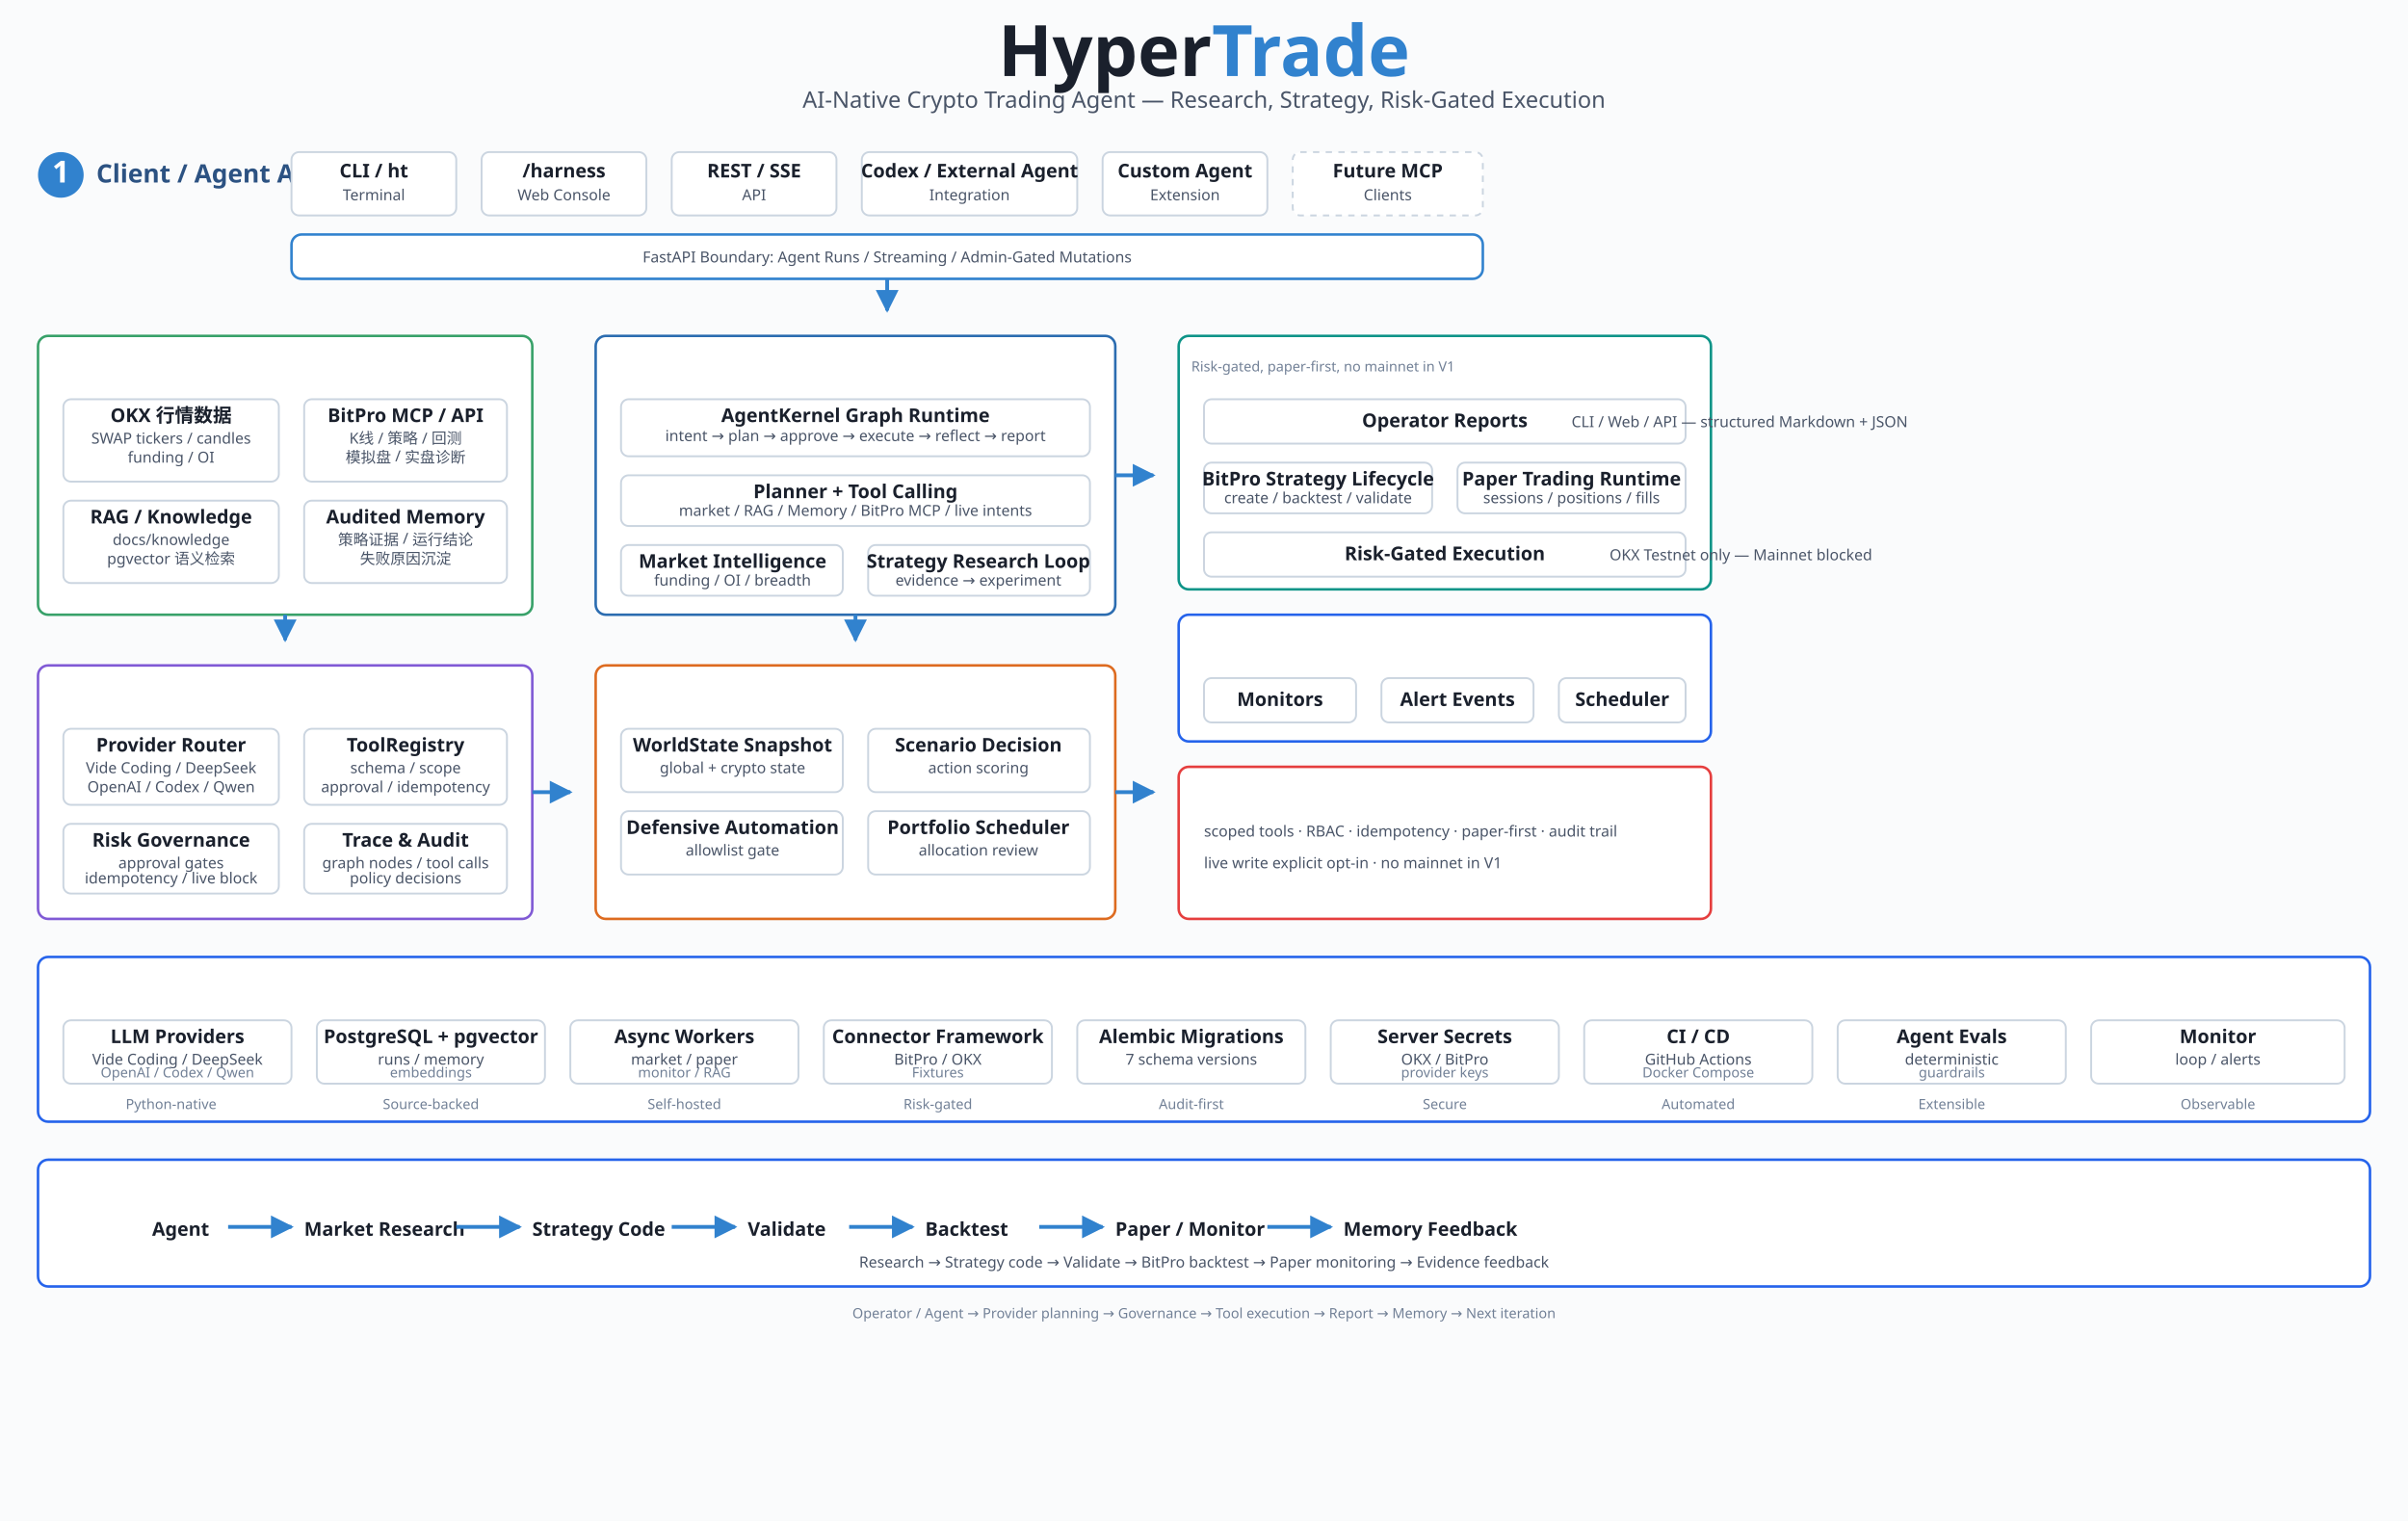
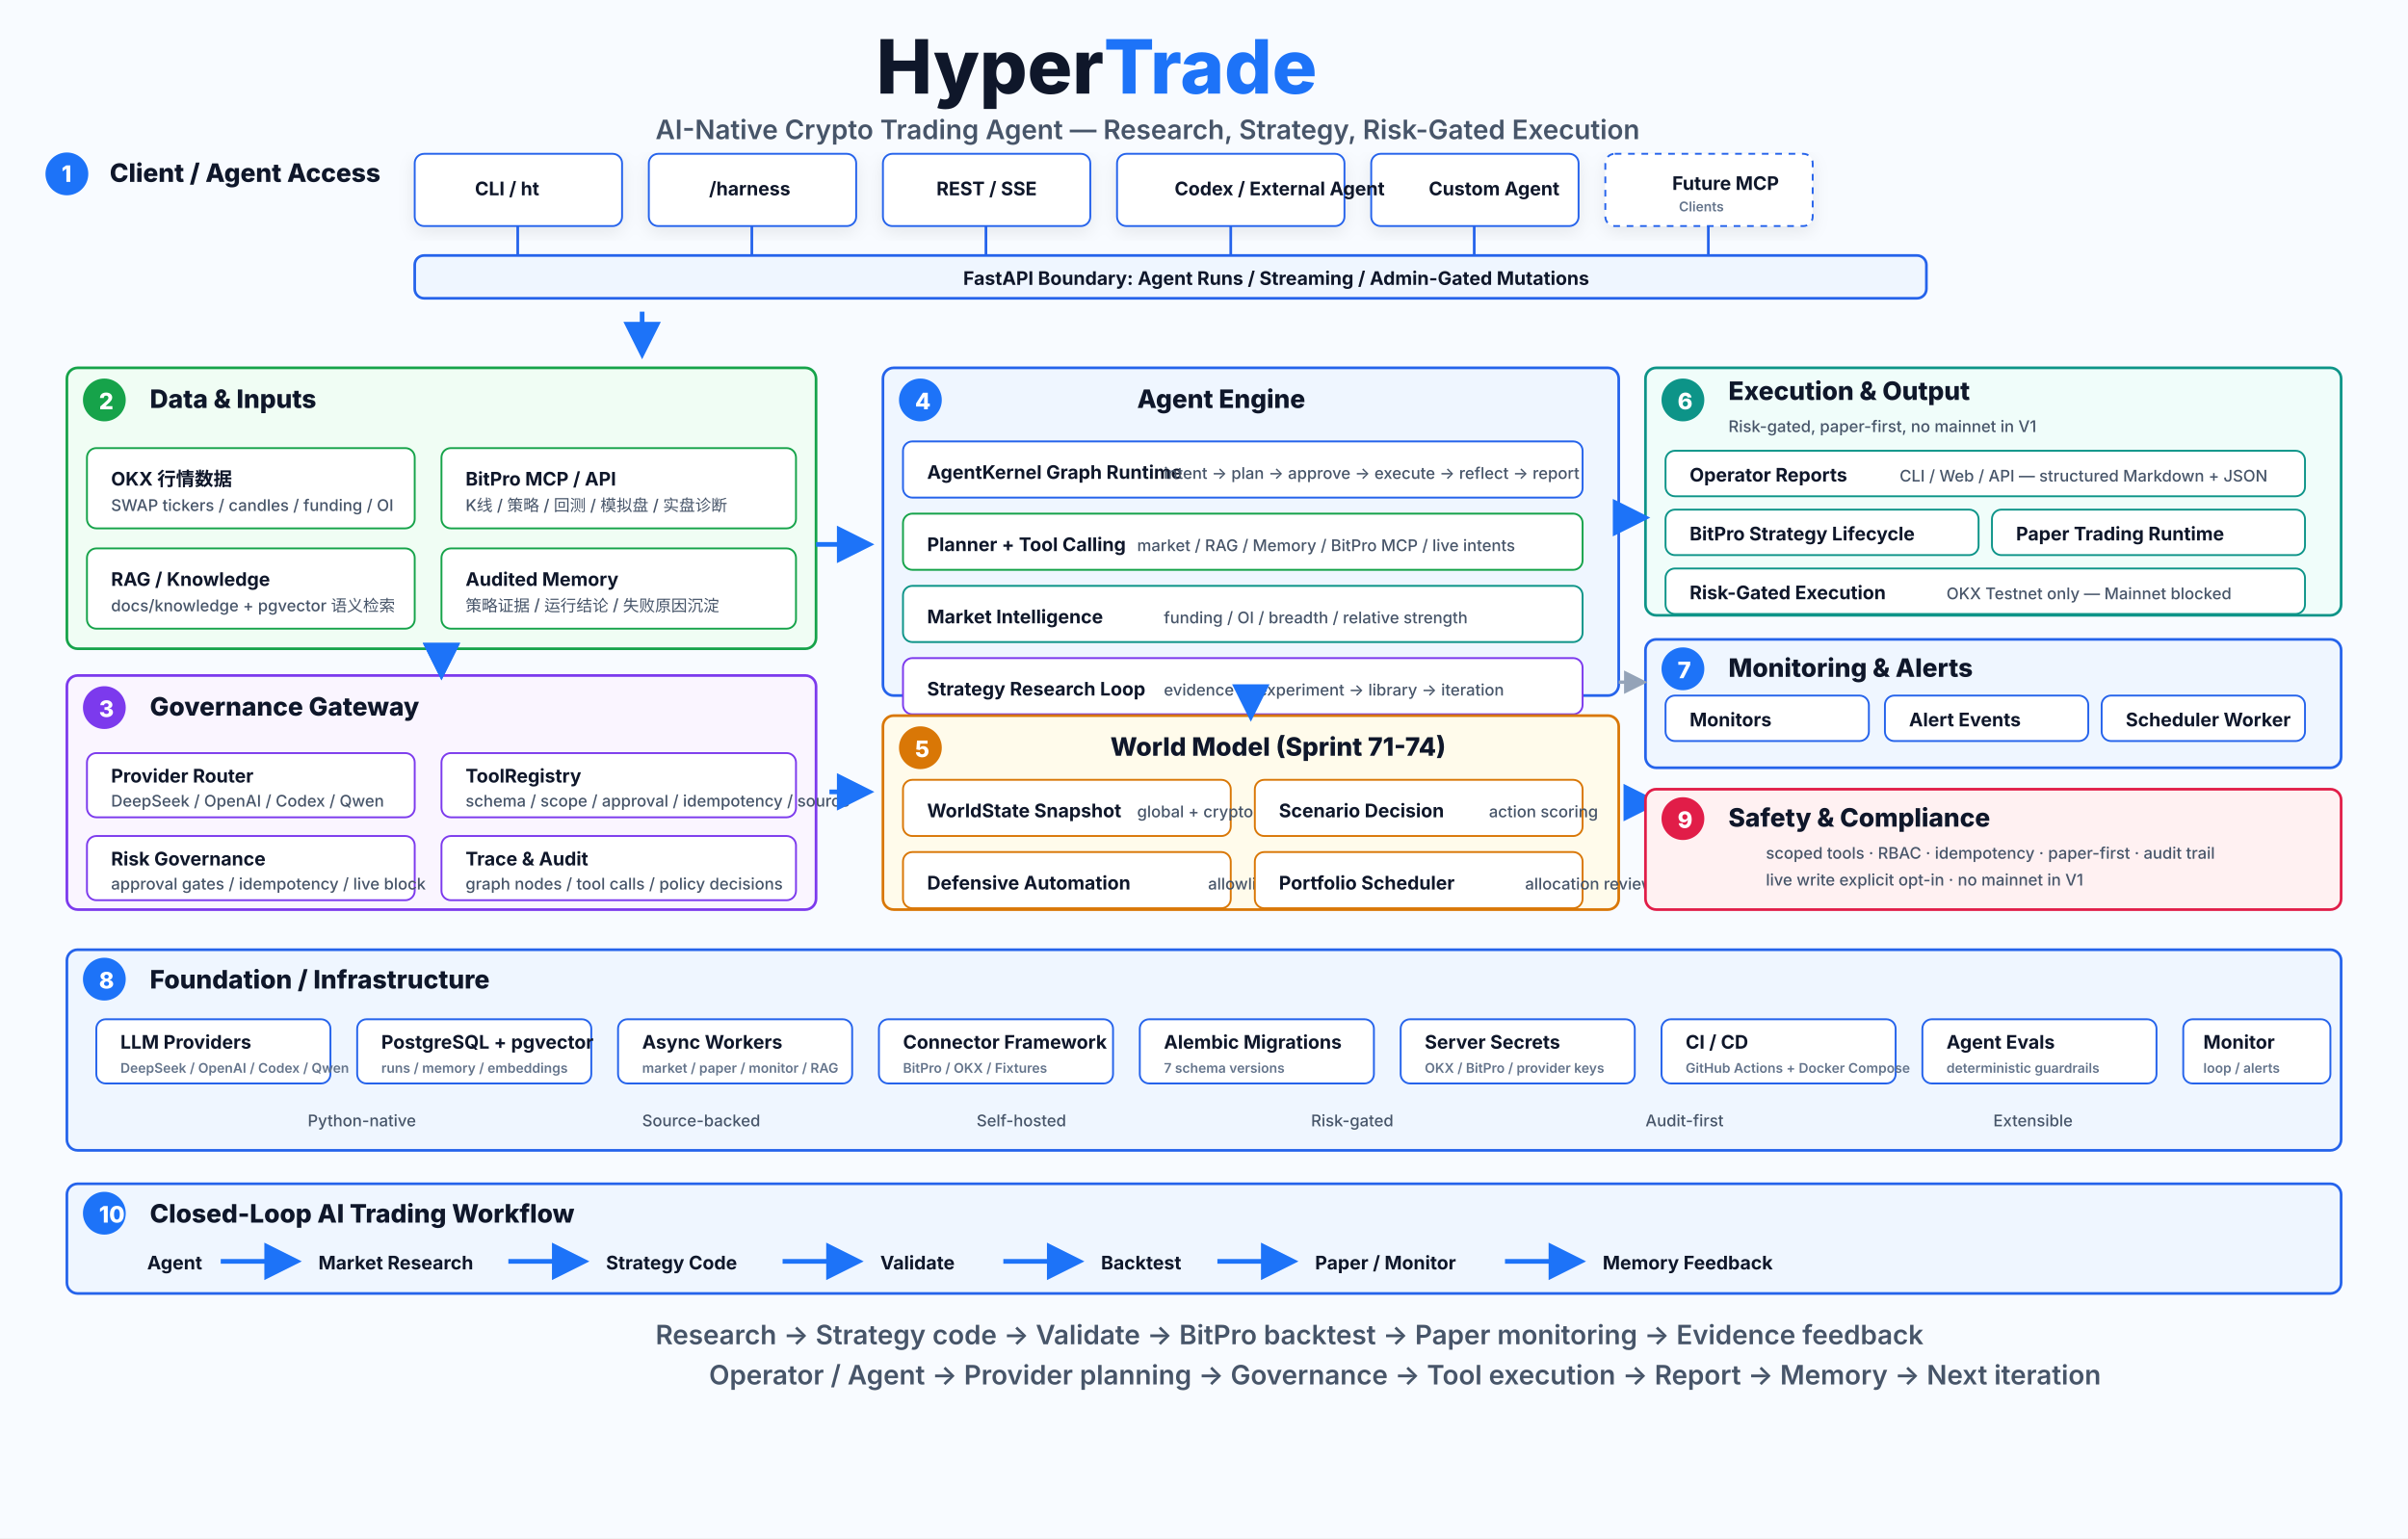
- <svg xmlns="http://www.w3.org/2000/svg" width="1900" height="1200" viewBox="0 0 1900 1200">
+ <svg xmlns="http://www.w3.org/2000/svg" width="1800" height="1150" viewBox="0 0 1800 1150" role="img" aria-labelledby="title desc">
  <defs>
    <style>
-       .title{font:bold 56px system-ui,sans-serif;fill:#1a202c}
-       .subtitle{font:500 18px system-ui,sans-serif;fill:#4a5568}
-       .layer-num{font:bold 24px system-ui,sans-serif;fill:#fff}
-       .layer-title{font:bold 20px system-ui,sans-serif}
-       .card-title{font:600 15px system-ui,sans-serif;fill:#1a202c}
-       .card-text{font:400 12px system-ui,sans-serif;fill:#4a5568}
-       .small-text{font:400 11px system-ui,sans-serif;fill:#718096}
- 
-       .panel{fill:#fff;stroke-width:2;rx:8}
-       .panel-client{stroke:#3182ce}
-       .panel-data{stroke:#38a169}
-       .panel-governance{stroke:#805ad5}
-       .panel-engine{stroke:#2b6cb0}
-       .panel-world{stroke:#dd6b20}
-       .panel-output{stroke:#0d9488}
-       .panel-monitor{stroke:#2563eb}
-       .panel-safety{stroke:#e53e3e}
-       .panel-infra{stroke:#2563eb}
-       .panel-workflow{stroke:#2563eb}
- 
-       .badge{rx:20}
-       .badge-client{fill:#3182ce}
-       .badge-data{fill:#38a169}
-       .badge-governance{fill:#805ad5}
-       .badge-engine{fill:#2b6cb0}
-       .badge-world{fill:#dd6b20}
-       .badge-output{fill:#0d9488}
-       .badge-monitor{fill:#2563eb}
-       .badge-safety{fill:#e53e3e}
-       .badge-infra{fill:#2563eb}
-       .badge-workflow{fill:#2563eb}
- 
-       .arrow{stroke:#3182ce;stroke-width:3;fill:none;marker-end:url(#arrowhead)}
-       .card{fill:#fff;stroke:#cbd5e0;stroke-width:1.5;rx:6}
+       .bg{fill:#f8fbff}.title{font:800 56px Inter,Arial,sans-serif;fill:#0f172a}.accent{fill:#1d73f8}.sub{font:600 20px Inter,Arial,sans-serif;fill:#475569}.panel-title{font:800 19px Inter,Arial,sans-serif;fill:#0f172a}.card-title{font:700 14px Inter,Arial,sans-serif;fill:#0f172a}.body{font:500 12px Inter,Arial,sans-serif;fill:#475569}.small{font:600 10px Inter,Arial,sans-serif;fill:#64748b}.num{font:800 17px Inter,Arial,sans-serif;fill:#fff}.blue{fill:#eff6ff;stroke:#2563eb}.green{fill:#f0fdf4;stroke:#16a34a}.purple{fill:#faf5ff;stroke:#7c3aed}.teal{fill:#f0fdfa;stroke:#0d9488}.red{fill:#fff1f2;stroke:#e11d48}.amber{fill:#fffbeb;stroke:#d97706}.slate{fill:#f8fafc;stroke:#94a3b8}.card{fill:#fff;stroke-width:1.4}.panel{stroke-width:2}.arrow{stroke:#1d73f8;stroke-width:3.5;fill:none;marker-end:url(#arrow)}.dash{stroke:#94a3b8;stroke-width:2.5;fill:none;stroke-dasharray:7 7;marker-end:url(#arrowMuted)}
    </style>
-     <marker id="arrowhead" viewBox="0 0 10 10" refX="9" refY="5" markerWidth="6" markerHeight="6" orient="auto">
-       <path d="M 0 0 L 10 5 L 0 10 z" fill="#3182ce" />
+     <marker id="arrow" viewBox="0 0 10 10" refX="8" refY="5" markerWidth="8" markerHeight="8" orient="auto">
+       <path d="M0 0 10 5 0 10z" fill="#1d73f8" />
    </marker>
+     <marker id="arrowMuted" viewBox="0 0 10 10" refX="8" refY="5" markerWidth="7" markerHeight="7" orient="auto">
+       <path d="M0 0 10 5 0 10z" fill="#94a3b8" />
+     </marker>
+     <filter id="shadow" x="-10%" y="-10%" width="120%" height="130%">
+       <feDropShadow dx="0" dy="4" stdDeviation="6" flood-color="#0f172a" flood-opacity=".08" />
+     </filter>
  </defs>
-   <rect width="1900" height="1200" fill="#fafbfc" />
-   <text x="950" y="60" class="title" text-anchor="middle">Hyper<tspan fill="#3182ce">Trade</tspan>
+   <rect class="bg" width="1800" height="1150" />
+   <text x="655" y="70" class="title">Hyper<tspan class="accent">Trade</tspan>
  </text>
-   <text x="950" y="85" class="subtitle" text-anchor="middle">AI-Native Crypto Trading Agent — Research, Strategy, Risk-Gated Execution</text>
-   <g id="layer-1">
-     <rect class="badge badge-client" x="30" y="120" width="36" height="36" />
-     <text x="48" y="144" class="layer-num" text-anchor="middle">1</text>
-     <text x="76" y="144" class="layer-title" fill="#2c5282">Client / Agent Access</text>
-     <rect class="card" x="230" y="120" width="130" height="50" />
-     <text x="295" y="140" class="card-title" text-anchor="middle">CLI / ht</text>
-     <text x="295" y="158" class="card-text" text-anchor="middle">Terminal</text>
-     <rect class="card" x="380" y="120" width="130" height="50" />
-     <text x="445" y="140" class="card-title" text-anchor="middle">/harness</text>
-     <text x="445" y="158" class="card-text" text-anchor="middle">Web Console</text>
-     <rect class="card" x="530" y="120" width="130" height="50" />
-     <text x="595" y="140" class="card-title" text-anchor="middle">REST / SSE</text>
-     <text x="595" y="158" class="card-text" text-anchor="middle">API</text>
-     <rect class="card" x="680" y="120" width="170" height="50" />
-     <text x="765" y="140" class="card-title" text-anchor="middle">Codex / External Agent</text>
-     <text x="765" y="158" class="card-text" text-anchor="middle">Integration</text>
-     <rect class="card" x="870" y="120" width="130" height="50" />
-     <text x="935" y="140" class="card-title" text-anchor="middle">Custom Agent</text>
-     <text x="935" y="158" class="card-text" text-anchor="middle">Extension</text>
-     <rect class="card" x="1020" y="120" width="150" height="50" stroke-dasharray="5,5" />
-     <text x="1095" y="140" class="card-title" text-anchor="middle">Future MCP</text>
-     <text x="1095" y="158" class="card-text" text-anchor="middle">Clients</text>
-     <rect class="panel panel-client" x="230" y="185" width="940" height="35" />
-     <text x="700" y="207" class="card-text" text-anchor="middle" fill="#2c5282">FastAPI Boundary: Agent Runs / Streaming / Admin-Gated Mutations</text>
-   </g>
-   <path class="arrow" d="M 700 220 L 700 245" />
-   <g id="layer-2">
-     <rect class="badge badge-data" x="30" y="265" width="36" height="36" />
-     <text x="48" y="289" class="layer-num" text-anchor="middle">2</text>
-     <text x="76" y="289" class="layer-title" fill="#22543d">Data &amp; Inputs</text>
-     <rect class="panel panel-data" x="30" y="265" width="390" height="220" />
-     <rect class="card" x="50" y="315" width="170" height="65" />
-     <text x="135" y="333" class="card-title" text-anchor="middle">OKX 行情数据</text>
-     <text x="135" y="350" class="card-text" text-anchor="middle">SWAP tickers / candles</text>
-     <text x="135" y="365" class="card-text" text-anchor="middle">funding / OI</text>
-     <rect class="card" x="240" y="315" width="160" height="65" />
-     <text x="320" y="333" class="card-title" text-anchor="middle">BitPro MCP / API</text>
-     <text x="320" y="350" class="card-text" text-anchor="middle">K线 / 策略 / 回测</text>
-     <text x="320" y="365" class="card-text" text-anchor="middle">模拟盘 / 实盘诊断</text>
-     <rect class="card" x="50" y="395" width="170" height="65" />
-     <text x="135" y="413" class="card-title" text-anchor="middle">RAG / Knowledge</text>
-     <text x="135" y="430" class="card-text" text-anchor="middle">docs/knowledge</text>
-     <text x="135" y="445" class="card-text" text-anchor="middle">pgvector 语义检索</text>
-     <rect class="card" x="240" y="395" width="160" height="65" />
-     <text x="320" y="413" class="card-title" text-anchor="middle">Audited Memory</text>
-     <text x="320" y="430" class="card-text" text-anchor="middle">策略证据 / 运行结论</text>
-     <text x="320" y="445" class="card-text" text-anchor="middle">失败原因沉淀</text>
-   </g>
-   <path class="arrow" d="M 225 485 L 225 505" />
-   <g id="layer-3">
-     <rect class="badge badge-governance" x="30" y="525" width="36" height="36" />
-     <text x="48" y="549" class="layer-num" text-anchor="middle">3</text>
-     <text x="76" y="549" class="layer-title" fill="#44337a">Governance Gateway</text>
-     <rect class="panel panel-governance" x="30" y="525" width="390" height="200" />
-     <rect class="card" x="50" y="575" width="170" height="60" />
-     <text x="135" y="593" class="card-title" text-anchor="middle">Provider Router</text>
-     <text x="135" y="610" class="card-text" text-anchor="middle">Vide Coding / DeepSeek</text>
-     <text x="135" y="625" class="card-text" text-anchor="middle">OpenAI / Codex / Qwen</text>
-     <rect class="card" x="240" y="575" width="160" height="60" />
-     <text x="320" y="593" class="card-title" text-anchor="middle">ToolRegistry</text>
-     <text x="320" y="610" class="card-text" text-anchor="middle">schema / scope</text>
-     <text x="320" y="625" class="card-text" text-anchor="middle">approval / idempotency</text>
-     <rect class="card" x="50" y="650" width="170" height="55" />
-     <text x="135" y="668" class="card-title" text-anchor="middle">Risk Governance</text>
-     <text x="135" y="685" class="card-text" text-anchor="middle">approval gates</text>
-     <text x="135" y="697" class="card-text" text-anchor="middle">idempotency / live block</text>
-     <rect class="card" x="240" y="650" width="160" height="55" />
-     <text x="320" y="668" class="card-title" text-anchor="middle">Trace &amp; Audit</text>
-     <text x="320" y="685" class="card-text" text-anchor="middle">graph nodes / tool calls</text>
-     <text x="320" y="697" class="card-text" text-anchor="middle">policy decisions</text>
-   </g>
-   <path class="arrow" d="M 420 625 L 450 625" />
-   <g id="layer-4">
-     <rect class="badge badge-engine" x="470" y="265" width="36" height="36" />
-     <text x="488" y="289" class="layer-num" text-anchor="middle">4</text>
-     <text x="516" y="289" class="layer-title" fill="#2c5282">Agent Engine</text>
-     <rect class="panel panel-engine" x="470" y="265" width="410" height="220" />
-     <rect class="card" x="490" y="315" width="370" height="45" />
-     <text x="675" y="333" class="card-title" text-anchor="middle">AgentKernel Graph Runtime</text>
-     <text x="675" y="348" class="card-text" text-anchor="middle">intent → plan → approve → execute → reflect → report</text>
-     <rect class="card" x="490" y="375" width="370" height="40" />
-     <text x="675" y="393" class="card-title" text-anchor="middle">Planner + Tool Calling</text>
-     <text x="675" y="407" class="card-text" text-anchor="middle">market / RAG / Memory / BitPro MCP / live intents</text>
-     <rect class="card" x="490" y="430" width="175" height="40" />
-     <text x="578" y="448" class="card-title" text-anchor="middle">Market Intelligence</text>
-     <text x="578" y="462" class="card-text" text-anchor="middle">funding / OI / breadth</text>
-     <rect class="card" x="685" y="430" width="175" height="40" />
-     <text x="772" y="448" class="card-title" text-anchor="middle">Strategy Research Loop</text>
-     <text x="772" y="462" class="card-text" text-anchor="middle">evidence → experiment</text>
-   </g>
-   <path class="arrow" d="M 675 485 L 675 505" />
-   <g id="layer-5">
-     <rect class="badge badge-world" x="470" y="525" width="36" height="36" />
-     <text x="488" y="549" class="layer-num" text-anchor="middle">5</text>
-     <text x="516" y="549" class="layer-title" fill="#7c2d12">World Model (Sprint 71-74)</text>
-     <rect class="panel panel-world" x="470" y="525" width="410" height="200" />
-     <rect class="card" x="490" y="575" width="175" height="50" />
-     <text x="578" y="593" class="card-title" text-anchor="middle">WorldState Snapshot</text>
-     <text x="578" y="610" class="card-text" text-anchor="middle">global + crypto state</text>
-     <rect class="card" x="685" y="575" width="175" height="50" />
-     <text x="772" y="593" class="card-title" text-anchor="middle">Scenario Decision</text>
-     <text x="772" y="610" class="card-text" text-anchor="middle">action scoring</text>
-     <rect class="card" x="490" y="640" width="175" height="50" />
-     <text x="578" y="658" class="card-title" text-anchor="middle">Defensive Automation</text>
-     <text x="578" y="675" class="card-text" text-anchor="middle">allowlist gate</text>
-     <rect class="card" x="685" y="640" width="175" height="50" />
-     <text x="772" y="658" class="card-title" text-anchor="middle">Portfolio Scheduler</text>
-     <text x="772" y="675" class="card-text" text-anchor="middle">allocation review</text>
-   </g>
-   <path class="arrow" d="M 880 375 L 910 375" />
-   <path class="arrow" d="M 880 625 L 910 625" />
-   <g id="layer-6">
-     <rect class="badge badge-output" x="930" y="265" width="36" height="36" />
-     <text x="948" y="289" class="layer-num" text-anchor="middle">6</text>
-     <text x="976" y="289" class="layer-title" fill="#0f766e">Execution &amp; Output</text>
-     <rect class="panel panel-output" x="930" y="265" width="420" height="200" />
-     <text x="940" y="293" class="small-text">Risk-gated, paper-first, no mainnet in V1</text>
-     <rect class="card" x="950" y="315" width="380" height="35" />
-     <text x="1140" y="337" class="card-title" text-anchor="middle">Operator Reports</text>
-     <text x="1240" y="337" class="card-text">CLI / Web / API — structured Markdown + JSON</text>
-     <rect class="card" x="950" y="365" width="180" height="40" />
-     <text x="1040" y="383" class="card-title" text-anchor="middle">BitPro Strategy Lifecycle</text>
-     <text x="1040" y="397" class="card-text" text-anchor="middle">create / backtest / validate</text>
-     <rect class="card" x="1150" y="365" width="180" height="40" />
-     <text x="1240" y="383" class="card-title" text-anchor="middle">Paper Trading Runtime</text>
-     <text x="1240" y="397" class="card-text" text-anchor="middle">sessions / positions / fills</text>
-     <rect class="card" x="950" y="420" width="380" height="35" />
-     <text x="1140" y="442" class="card-title" text-anchor="middle">Risk-Gated Execution</text>
-     <text x="1270" y="442" class="card-text">OKX Testnet only — Mainnet blocked</text>
-   </g>
-   <g id="layer-7">
-     <rect class="badge badge-monitor" x="930" y="485" width="36" height="36" />
-     <text x="948" y="509" class="layer-num" text-anchor="middle">7</text>
-     <text x="976" y="509" class="layer-title" fill="#1d4ed8">Monitoring &amp; Alerts</text>
-     <rect class="panel panel-monitor" x="930" y="485" width="420" height="100" />
-     <rect class="card" x="950" y="535" width="120" height="35" />
-     <text x="1010" y="557" class="card-title" text-anchor="middle">Monitors</text>
-     <rect class="card" x="1090" y="535" width="120" height="35" />
-     <text x="1150" y="557" class="card-title" text-anchor="middle">Alert Events</text>
-     <rect class="card" x="1230" y="535" width="100" height="35" />
-     <text x="1280" y="557" class="card-title" text-anchor="middle">Scheduler</text>
-   </g>
-   <g id="layer-9">
-     <rect class="badge badge-safety" x="930" y="605" width="36" height="36" />
-     <text x="948" y="629" class="layer-num" text-anchor="middle">9</text>
-     <text x="976" y="629" class="layer-title" fill="#991b1b">Safety &amp; Compliance</text>
-     <rect class="panel panel-safety" x="930" y="605" width="420" height="120" />
-     <text x="950" y="660" class="card-text">scoped tools · RBAC · idempotency · paper-first · audit trail</text>
-     <text x="950" y="685" class="card-text">live write explicit opt-in · no mainnet in V1</text>
-   </g>
-   <g id="layer-8">
-     <rect class="badge badge-infra" x="30" y="755" width="36" height="36" />
-     <text x="48" y="779" class="layer-num" text-anchor="middle">8</text>
-     <text x="76" y="779" class="layer-title" fill="#1d4ed8">Foundation / Infrastructure</text>
-     <rect class="panel panel-infra" x="30" y="755" width="1840" height="130" />
-     <rect class="card" x="50" y="805" width="180" height="50" />
-     <text x="140" y="823" class="card-title" text-anchor="middle">LLM Providers</text>
-     <text x="140" y="840" class="card-text" text-anchor="middle">Vide Coding / DeepSeek</text>
-     <text x="140" y="850" class="small-text" text-anchor="middle">OpenAI / Codex / Qwen</text>
-     <rect class="card" x="250" y="805" width="180" height="50" />
-     <text x="340" y="823" class="card-title" text-anchor="middle">PostgreSQL + pgvector</text>
-     <text x="340" y="840" class="card-text" text-anchor="middle">runs / memory</text>
-     <text x="340" y="850" class="small-text" text-anchor="middle">embeddings</text>
-     <rect class="card" x="450" y="805" width="180" height="50" />
-     <text x="540" y="823" class="card-title" text-anchor="middle">Async Workers</text>
-     <text x="540" y="840" class="card-text" text-anchor="middle">market / paper</text>
-     <text x="540" y="850" class="small-text" text-anchor="middle">monitor / RAG</text>
-     <rect class="card" x="650" y="805" width="180" height="50" />
-     <text x="740" y="823" class="card-title" text-anchor="middle">Connector Framework</text>
-     <text x="740" y="840" class="card-text" text-anchor="middle">BitPro / OKX</text>
-     <text x="740" y="850" class="small-text" text-anchor="middle">Fixtures</text>
-     <rect class="card" x="850" y="805" width="180" height="50" />
-     <text x="940" y="823" class="card-title" text-anchor="middle">Alembic Migrations</text>
-     <text x="940" y="840" class="card-text" text-anchor="middle">7 schema versions</text>
-     <rect class="card" x="1050" y="805" width="180" height="50" />
-     <text x="1140" y="823" class="card-title" text-anchor="middle">Server Secrets</text>
-     <text x="1140" y="840" class="card-text" text-anchor="middle">OKX / BitPro</text>
-     <text x="1140" y="850" class="small-text" text-anchor="middle">provider keys</text>
-     <rect class="card" x="1250" y="805" width="180" height="50" />
-     <text x="1340" y="823" class="card-title" text-anchor="middle">CI / CD</text>
-     <text x="1340" y="840" class="card-text" text-anchor="middle">GitHub Actions</text>
-     <text x="1340" y="850" class="small-text" text-anchor="middle">Docker Compose</text>
-     <rect class="card" x="1450" y="805" width="180" height="50" />
-     <text x="1540" y="823" class="card-title" text-anchor="middle">Agent Evals</text>
-     <text x="1540" y="840" class="card-text" text-anchor="middle">deterministic</text>
-     <text x="1540" y="850" class="small-text" text-anchor="middle">guardrails</text>
-     <rect class="card" x="1650" y="805" width="200" height="50" />
-     <text x="1750" y="823" class="card-title" text-anchor="middle">Monitor</text>
-     <text x="1750" y="840" class="card-text" text-anchor="middle">loop / alerts</text>
-     <text x="135" y="875" class="small-text" text-anchor="middle">Python-native</text>
-     <text x="340" y="875" class="small-text" text-anchor="middle">Source-backed</text>
-     <text x="540" y="875" class="small-text" text-anchor="middle">Self-hosted</text>
-     <text x="740" y="875" class="small-text" text-anchor="middle">Risk-gated</text>
-     <text x="940" y="875" class="small-text" text-anchor="middle">Audit-first</text>
-     <text x="1140" y="875" class="small-text" text-anchor="middle">Secure</text>
-     <text x="1340" y="875" class="small-text" text-anchor="middle">Automated</text>
-     <text x="1540" y="875" class="small-text" text-anchor="middle">Extensible</text>
-     <text x="1750" y="875" class="small-text" text-anchor="middle">Observable</text>
-   </g>
-   <g id="layer-10">
-     <rect class="badge badge-workflow" x="30" y="915" width="36" height="36" />
-     <text x="48" y="939" class="layer-num" text-anchor="middle">10</text>
-     <text x="76" y="939" class="layer-title" fill="#1d4ed8">Closed-Loop AI Trading Workflow</text>
-     <rect class="panel panel-workflow" x="30" y="915" width="1840" height="100" />
-     <g transform="translate(120, 960)">
-       <text x="0" y="15" class="card-title">Agent</text>
-       <path class="arrow" d="M 60 8 L 110 8" />
-       <text x="120" y="15" class="card-title">Market Research</text>
-       <path class="arrow" d="M 240 8 L 290 8" />
-       <text x="300" y="15" class="card-title">Strategy Code</text>
-       <path class="arrow" d="M 410 8 L 460 8" />
-       <text x="470" y="15" class="card-title">Validate</text>
-       <path class="arrow" d="M 550 8 L 600 8" />
-       <text x="610" y="15" class="card-title">Backtest</text>
-       <path class="arrow" d="M 700 8 L 750 8" />
-       <text x="760" y="15" class="card-title">Paper / Monitor</text>
-       <path class="arrow" d="M 880 8 L 930 8" />
-       <text x="940" y="15" class="card-title">Memory Feedback</text>
-     </g>
-     <text x="950" y="1000" class="card-text" text-anchor="middle">Research → Strategy code → Validate → BitPro backtest → Paper monitoring → Evidence feedback</text>
-   </g>
-   <text x="950" y="1040" class="small-text" text-anchor="middle" fill="#718096">Operator / Agent → Provider planning → Governance → Tool execution → Report → Memory → Next iteration</text>
+   <text x="490" y="104" class="sub">AI-Native Crypto Trading Agent — Research, Strategy, Risk-Gated Execution</text>
+   <g transform="translate(50 130)">
+     <circle cx="0" cy="0" r="16" fill="#1d73f8" />
+     <text x="-4" y="6" class="num">1</text>
+     <text x="32" y="6" class="panel-title" fill="#1d73f8">Client / Agent Access</text>
+   </g>
+   <g filter="url(#shadow)">
+     <rect x="310" y="115" width="155" height="54" rx="7" class="card blue" />
+     <rect x="485" y="115" width="155" height="54" rx="7" class="card blue" />
+     <rect x="660" y="115" width="155" height="54" rx="7" class="card blue" />
+     <rect x="835" y="115" width="170" height="54" rx="7" class="card blue" />
+     <rect x="1025" y="115" width="155" height="54" rx="7" class="card blue" />
+     <rect x="1200" y="115" width="155" height="54" rx="7" class="card blue" stroke-dasharray="5 5" />
+   </g>
+   <text x="355" y="146" class="card-title">CLI / ht</text>
+   <text x="530" y="146" class="card-title">/harness</text>
+   <text x="700" y="146" class="card-title">REST / SSE</text>
+   <text x="878" y="146" class="card-title">Codex / External Agent</text>
+   <text x="1068" y="146" class="card-title">Custom Agent</text>
+   <text x="1250" y="142" class="card-title">Future MCP</text>
+   <text x="1255" y="158" class="small">Clients</text>
+   <path d="M387 169v22M562 169v22M737 169v22M920 169v22M1102 169v22M1277 169v22" stroke="#2563eb" stroke-width="2" />
+   <rect x="310" y="191" width="1130" height="32" rx="7" class="panel blue" />
+   <text x="720" y="213" class="card-title" fill="#1d73f8">FastAPI Boundary: Agent Runs / Streaming / Admin-Gated Mutations</text>
+   <path class="arrow" d="M480 233v30" />
+   <g transform="translate(50 275)">
+     <rect width="560" height="210" rx="8" class="panel green" />
+     <circle cx="28" cy="24" r="16" fill="#16a34a" />
+     <text x="24" y="31" class="num">2</text>
+     <text x="62" y="30" class="panel-title" fill="#15803d">Data &amp; Inputs</text>
+     <g transform="translate(15 60)">
+       <rect x="0" y="0" width="245" height="60" rx="7" class="card green" />
+       <text x="18" y="28" class="card-title">OKX 行情数据</text>
+       <text x="18" y="47" class="body">SWAP tickers / candles / funding / OI</text>
+       <rect x="265" y="0" width="265" height="60" rx="7" class="card green" />
+       <text x="283" y="28" class="card-title">BitPro MCP / API</text>
+       <text x="283" y="47" class="body">K线 / 策略 / 回测 / 模拟盘 / 实盘诊断</text>
+       <rect x="0" y="75" width="245" height="60" rx="7" class="card green" />
+       <text x="18" y="103" class="card-title">RAG / Knowledge</text>
+       <text x="18" y="122" class="body">docs/knowledge + pgvector 语义检索</text>
+       <rect x="265" y="75" width="265" height="60" rx="7" class="card green" />
+       <text x="283" y="103" class="card-title">Audited Memory</text>
+       <text x="283" y="122" class="body">策略证据 / 运行结论 / 失败原因沉淀</text>
+     </g>
+   </g>
+   <g transform="translate(50 505)">
+     <rect width="560" height="175" rx="8" class="panel purple" />
+     <circle cx="28" cy="24" r="16" fill="#7c3aed" />
+     <text x="24" y="31" class="num">3</text>
+     <text x="62" y="30" class="panel-title" fill="#6d28d9">Governance Gateway</text>
+     <g transform="translate(15 58)">
+       <rect x="0" y="0" width="245" height="48" rx="7" class="card purple" />
+       <text x="18" y="22" class="card-title">Provider Router</text>
+       <text x="18" y="40" class="body">DeepSeek / OpenAI / Codex / Qwen</text>
+       <rect x="265" y="0" width="265" height="48" rx="7" class="card purple" />
+       <text x="283" y="22" class="card-title">ToolRegistry</text>
+       <text x="283" y="40" class="body">schema / scope / approval / idempotency / source</text>
+       <rect x="0" y="62" width="245" height="48" rx="7" class="card purple" />
+       <text x="18" y="84" class="card-title">Risk Governance</text>
+       <text x="18" y="102" class="body">approval gates / idempotency / live block</text>
+       <rect x="265" y="62" width="265" height="48" rx="7" class="card purple" />
+       <text x="283" y="84" class="card-title">Trace &amp; Audit</text>
+       <text x="283" y="102" class="body">graph nodes / tool calls / policy decisions</text>
+     </g>
+   </g>
+   <path class="arrow" d="M330 485v18" />
+   <path class="arrow" d="M620 592h28" />
+   <g transform="translate(660 275)">
+     <rect width="550" height="245" rx="8" class="panel blue" />
+     <circle cx="28" cy="24" r="16" fill="#1d73f8" />
+     <text x="24" y="31" class="num">4</text>
+     <text x="190" y="30" class="panel-title" fill="#1d73f8">Agent Engine</text>
+     <g transform="translate(15 55)">
+       <rect x="0" y="0" width="508" height="42" rx="7" class="card blue" />
+       <text x="18" y="28" class="card-title">AgentKernel Graph Runtime</text>
+       <text x="195" y="28" class="body">intent → plan → approve → execute → reflect → report</text>
+       <rect x="0" y="54" width="508" height="42" rx="7" class="card green" />
+       <text x="18" y="82" class="card-title">Planner + Tool Calling</text>
+       <text x="175" y="82" class="body">market / RAG / Memory / BitPro MCP / live intents</text>
+       <rect x="0" y="108" width="508" height="42" rx="7" class="card teal" />
+       <text x="18" y="136" class="card-title">Market Intelligence</text>
+       <text x="195" y="136" class="body">funding / OI / breadth / relative strength</text>
+       <rect x="0" y="162" width="508" height="42" rx="7" class="card purple" />
+       <text x="18" y="190" class="card-title">Strategy Research Loop</text>
+       <text x="195" y="190" class="body">evidence → experiment → library → iteration</text>
+     </g>
+   </g>
+   <g transform="translate(660 535)">
+     <rect width="550" height="145" rx="8" class="panel amber" />
+     <circle cx="28" cy="24" r="16" fill="#d97706" />
+     <text x="24" y="31" class="num" fill="#fff">5</text>
+     <text x="170" y="30" class="panel-title" fill="#b45309">World Model (Sprint 71-74)</text>
+     <g transform="translate(15 48)">
+       <rect x="0" y="0" width="245" height="42" rx="7" class="card amber" />
+       <text x="18" y="28" class="card-title">WorldState Snapshot</text>
+       <text x="175" y="28" class="body">global + crypto state</text>
+       <rect x="263" y="0" width="245" height="42" rx="7" class="card amber" />
+       <text x="281" y="28" class="card-title">Scenario Decision</text>
+       <text x="438" y="28" class="body">action scoring</text>
+       <rect x="0" y="54" width="245" height="42" rx="7" class="card amber" />
+       <text x="18" y="82" class="card-title">Defensive Automation</text>
+       <text x="228" y="82" class="body">allowlist gate</text>
+       <rect x="263" y="54" width="245" height="42" rx="7" class="card amber" />
+       <text x="281" y="82" class="card-title">Portfolio Scheduler</text>
+       <text x="465" y="82" class="body">allocation review</text>
+     </g>
+   </g>
+   <path class="arrow" d="M935 520v14" />
+   <path class="arrow" d="M1220 600h16" />
+   <g transform="translate(1230 275)">
+     <rect width="520" height="185" rx="8" class="panel teal" />
+     <circle cx="28" cy="24" r="16" fill="#0d9488" />
+     <text x="24" y="31" class="num">6</text>
+     <text x="62" y="24" class="panel-title" fill="#0f766e">Execution &amp; Output</text>
+     <text x="62" y="48" class="body">Risk-gated, paper-first, no mainnet in V1</text>
+     <g transform="translate(15 62)">
+       <rect x="0" y="0" width="478" height="34" rx="7" class="card teal" />
+       <text x="18" y="23" class="card-title">Operator Reports</text>
+       <text x="175" y="23" class="body">CLI / Web / API — structured Markdown + JSON</text>
+       <rect x="0" y="44" width="234" height="34" rx="7" class="card teal" />
+       <text x="18" y="67" class="card-title">BitPro Strategy Lifecycle</text>
+       <rect x="244" y="44" width="234" height="34" rx="7" class="card teal" />
+       <text x="262" y="67" class="card-title">Paper Trading Runtime</text>
+       <rect x="0" y="88" width="478" height="34" rx="7" class="card teal" />
+       <text x="18" y="111" class="card-title">Risk-Gated Execution</text>
+       <text x="210" y="111" class="body">OKX Testnet only — Mainnet blocked</text>
+     </g>
+   </g>
+   <g transform="translate(1230 478)">
+     <rect width="520" height="96" rx="8" class="panel blue" />
+     <circle cx="28" cy="22" r="16" fill="#1d73f8" />
+     <text x="24" y="29" class="num">7</text>
+     <text x="62" y="28" class="panel-title" fill="#1d73f8">Monitoring &amp; Alerts</text>
+     <g transform="translate(15 42)">
+       <rect x="0" y="0" width="152" height="34" rx="7" class="card blue" />
+       <text x="18" y="23" class="card-title">Monitors</text>
+       <rect x="164" y="0" width="152" height="34" rx="7" class="card blue" />
+       <text x="182" y="23" class="card-title">Alert Events</text>
+       <rect x="326" y="0" width="152" height="34" rx="7" class="card blue" />
+       <text x="344" y="23" class="card-title">Scheduler Worker</text>
+     </g>
+   </g>
+   <g transform="translate(1230 590)">
+     <rect width="520" height="90" rx="8" class="panel red" />
+     <circle cx="28" cy="22" r="16" fill="#e11d48" />
+     <text x="24" y="29" class="num">9</text>
+     <text x="62" y="28" class="panel-title" fill="#be123c">Safety &amp; Compliance</text>
+     <text x="90" y="52" class="body">scoped tools · RBAC · idempotency · paper-first · audit trail</text>
+     <text x="90" y="72" class="body">live write explicit opt-in · no mainnet in V1</text>
+   </g>
+   <path class="arrow" d="M330 485v18" />
+   <path class="arrow" d="M610 407h38" />
+   <path class="arrow" d="M1210 387h18" />
+   <path class="dash" d="M1210 510h18" />
+   <g transform="translate(50 710)">
+     <rect width="1700" height="150" rx="8" class="panel blue" />
+     <circle cx="28" cy="22" r="16" fill="#1d73f8" />
+     <text x="24" y="29" class="num">8</text>
+     <text x="62" y="29" class="panel-title" fill="#1d73f8">Foundation / Infrastructure</text>
+     <g transform="translate(22 52)">
+       <rect x="0" y="0" width="175" height="48" rx="7" class="card blue" />
+       <text x="18" y="22" class="card-title">LLM Providers</text>
+       <text x="18" y="40" class="small">DeepSeek / OpenAI / Codex / Qwen</text>
+       <rect x="195" y="0" width="175" height="48" rx="7" class="card blue" />
+       <text x="213" y="22" class="card-title">PostgreSQL + pgvector</text>
+       <text x="213" y="40" class="small">runs / memory / embeddings</text>
+       <rect x="390" y="0" width="175" height="48" rx="7" class="card blue" />
+       <text x="408" y="22" class="card-title">Async Workers</text>
+       <text x="408" y="40" class="small">market / paper / monitor / RAG</text>
+       <rect x="585" y="0" width="175" height="48" rx="7" class="card blue" />
+       <text x="603" y="22" class="card-title">Connector Framework</text>
+       <text x="603" y="40" class="small">BitPro / OKX / Fixtures</text>
+       <rect x="780" y="0" width="175" height="48" rx="7" class="card blue" />
+       <text x="798" y="22" class="card-title">Alembic Migrations</text>
+       <text x="798" y="40" class="small">7 schema versions</text>
+       <rect x="975" y="0" width="175" height="48" rx="7" class="card blue" />
+       <text x="993" y="22" class="card-title">Server Secrets</text>
+       <text x="993" y="40" class="small">OKX / BitPro / provider keys</text>
+       <rect x="1170" y="0" width="175" height="48" rx="7" class="card blue" />
+       <text x="1188" y="22" class="card-title">CI / CD</text>
+       <text x="1188" y="40" class="small">GitHub Actions + Docker Compose</text>
+       <rect x="1365" y="0" width="175" height="48" rx="7" class="card blue" />
+       <text x="1383" y="22" class="card-title">Agent Evals</text>
+       <text x="1383" y="40" class="small">deterministic guardrails</text>
+       <rect x="1560" y="0" width="110" height="48" rx="7" class="card blue" />
+       <text x="1575" y="22" class="card-title">Monitor</text>
+       <text x="1575" y="40" class="small">loop / alerts</text>
+     </g>
+     <text x="180" y="132" class="body">Python-native</text>
+     <text x="430" y="132" class="body">Source-backed</text>
+     <text x="680" y="132" class="body">Self-hosted</text>
+     <text x="930" y="132" class="body">Risk-gated</text>
+     <text x="1180" y="132" class="body">Audit-first</text>
+     <text x="1440" y="132" class="body">Extensible</text>
+   </g>
+   <g transform="translate(50 885)">
+     <rect width="1700" height="82" rx="8" class="panel blue" />
+     <circle cx="28" cy="22" r="16" fill="#1d73f8" />
+     <text x="24" y="29" class="num">10</text>
+     <text x="62" y="29" class="panel-title" fill="#1d73f8">Closed-Loop AI Trading Workflow</text>
+     <g transform="translate(60 50)">
+       <text x="0" y="14" class="card-title">Agent</text>
+       <path class="arrow" d="M55 8h55" />
+       <text x="128" y="14" class="card-title">Market Research</text>
+       <path class="arrow" d="M270 8h55" />
+       <text x="343" y="14" class="card-title">Strategy Code</text>
+       <path class="arrow" d="M475 8h55" />
+       <text x="548" y="14" class="card-title">Validate</text>
+       <path class="arrow" d="M640 8h55" />
+       <text x="713" y="14" class="card-title">Backtest</text>
+       <path class="arrow" d="M800 8h55" />
+       <text x="873" y="14" class="card-title">Paper / Monitor</text>
+       <path class="arrow" d="M1015 8h55" />
+       <text x="1088" y="14" class="card-title">Memory Feedback</text>
+     </g>
+   </g>
+   <text x="490" y="1005" class="sub">Research → Strategy code → Validate → BitPro backtest → Paper monitoring → Evidence feedback</text>
+   <text x="530" y="1035" class="sub" fill="#64748b">Operator / Agent → Provider planning → Governance → Tool execution → Report → Memory → Next iteration</text>
</svg>
